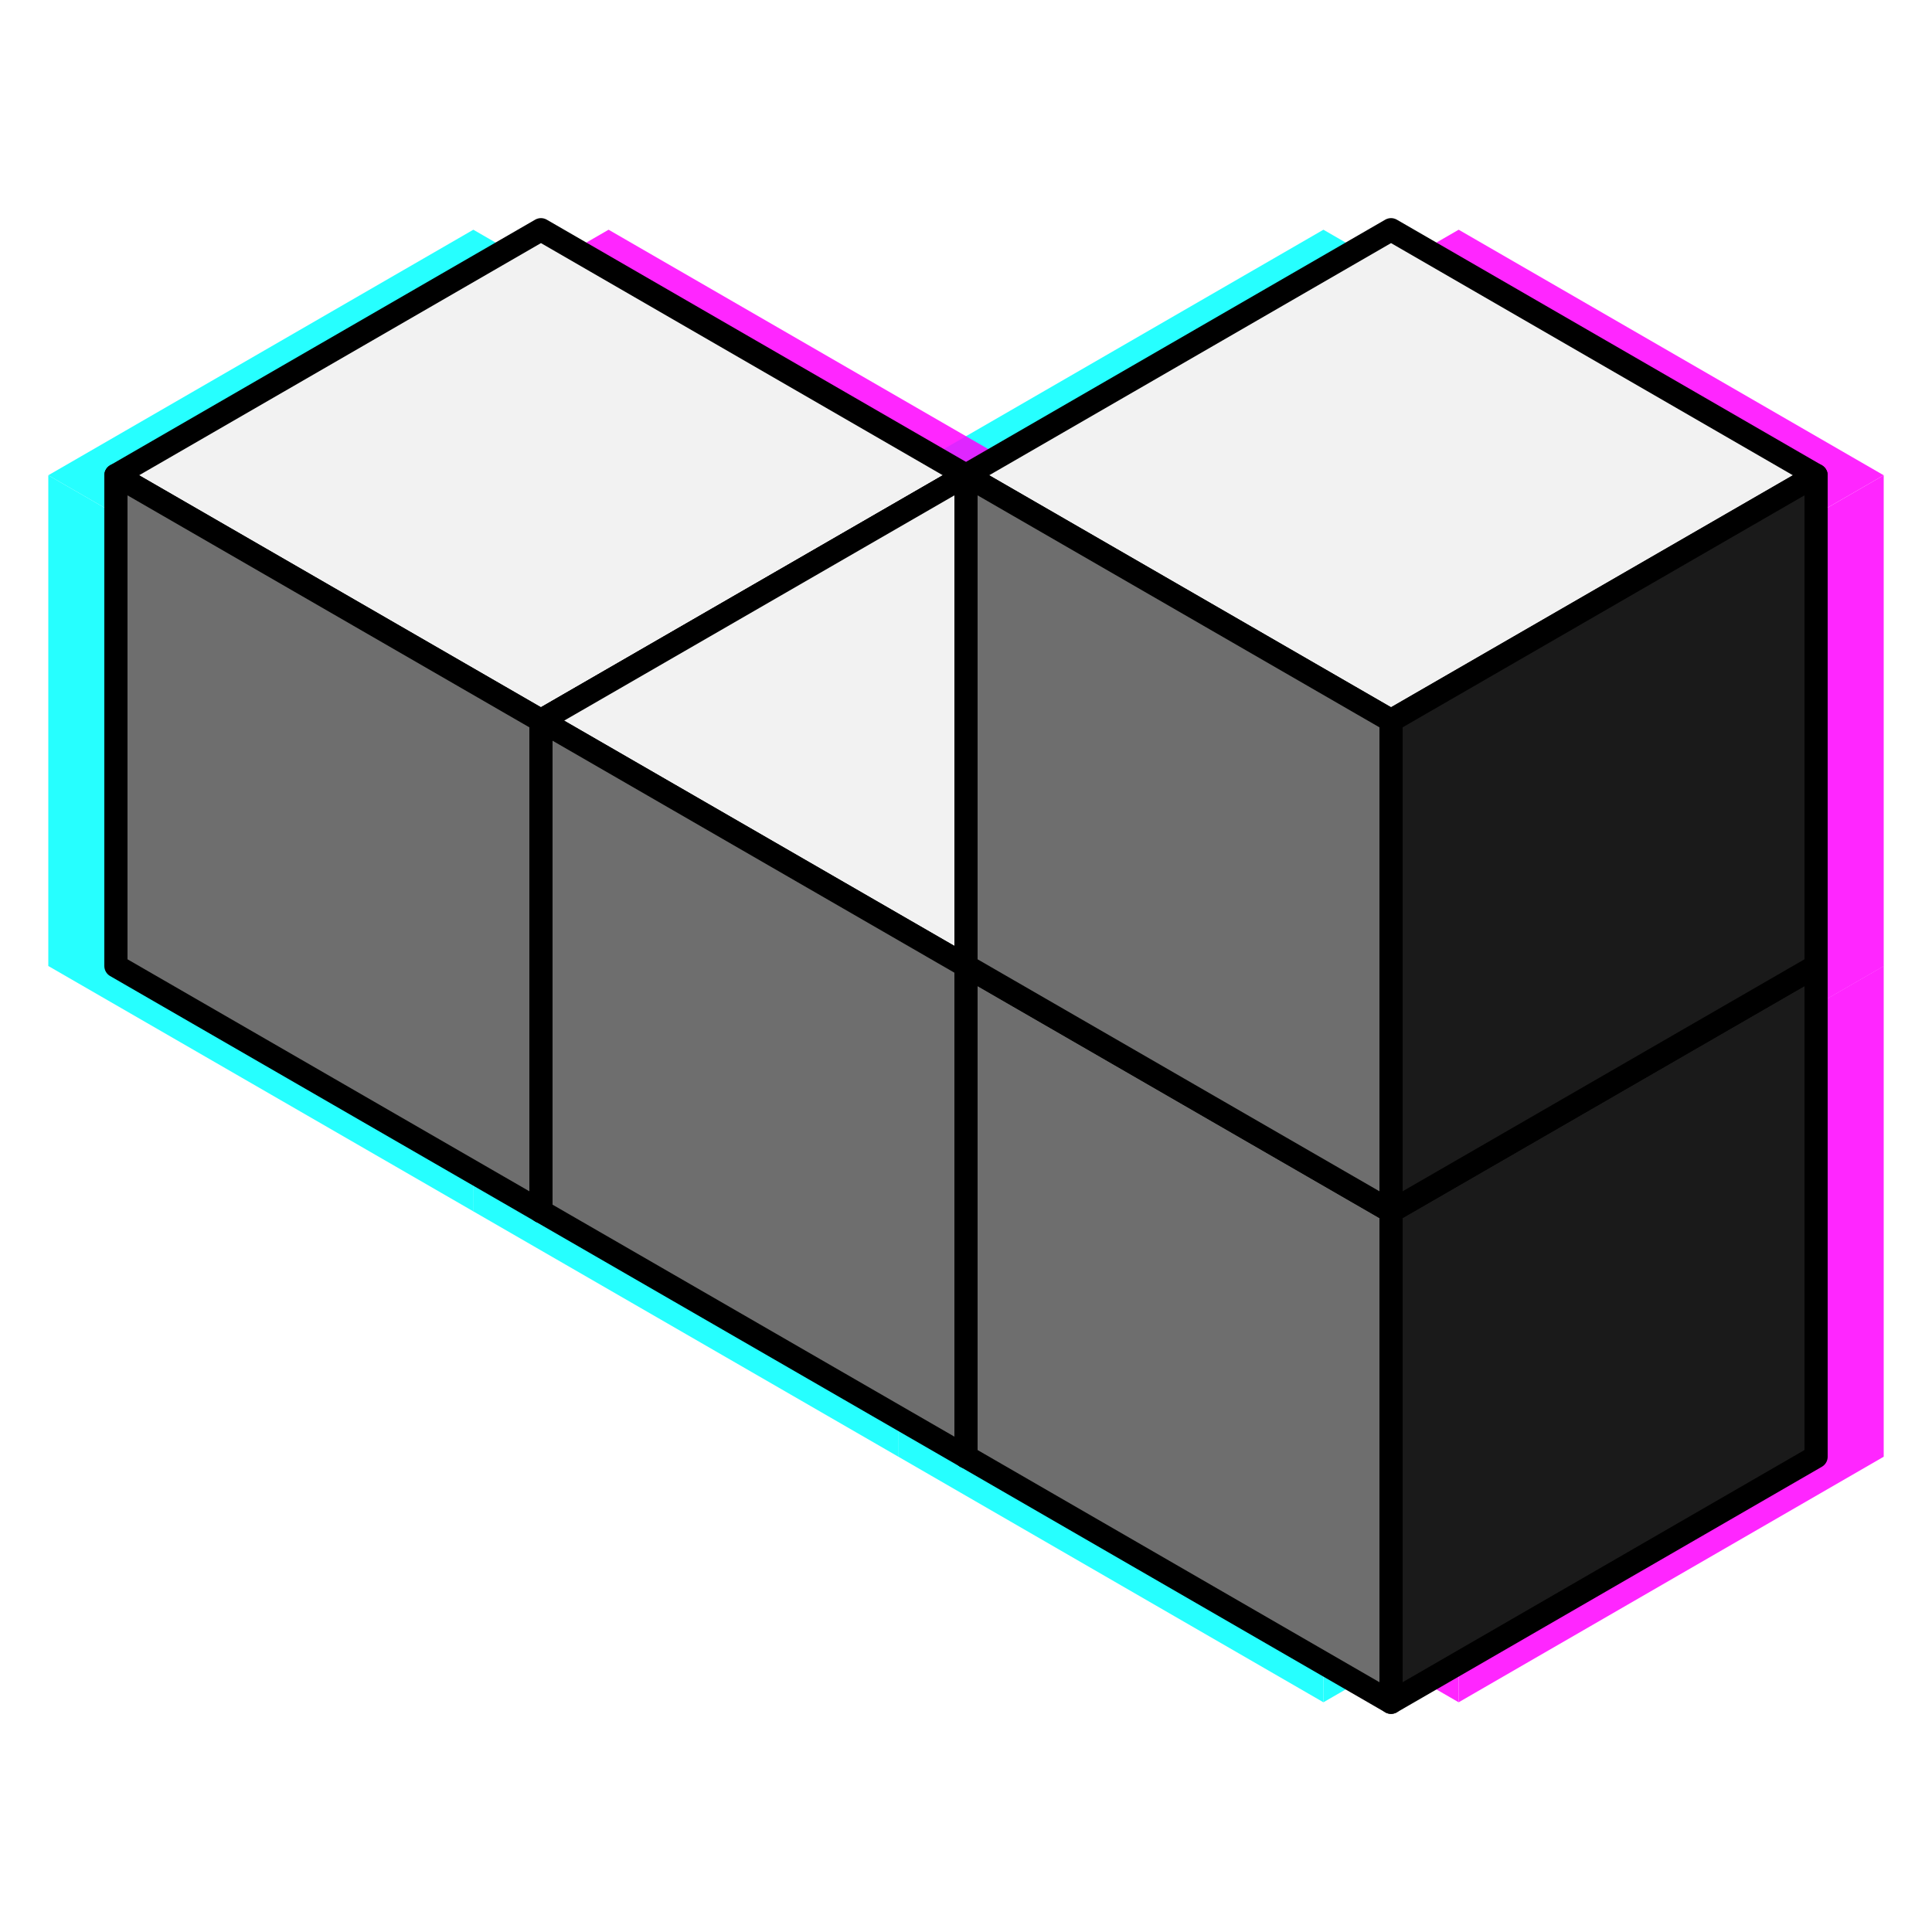
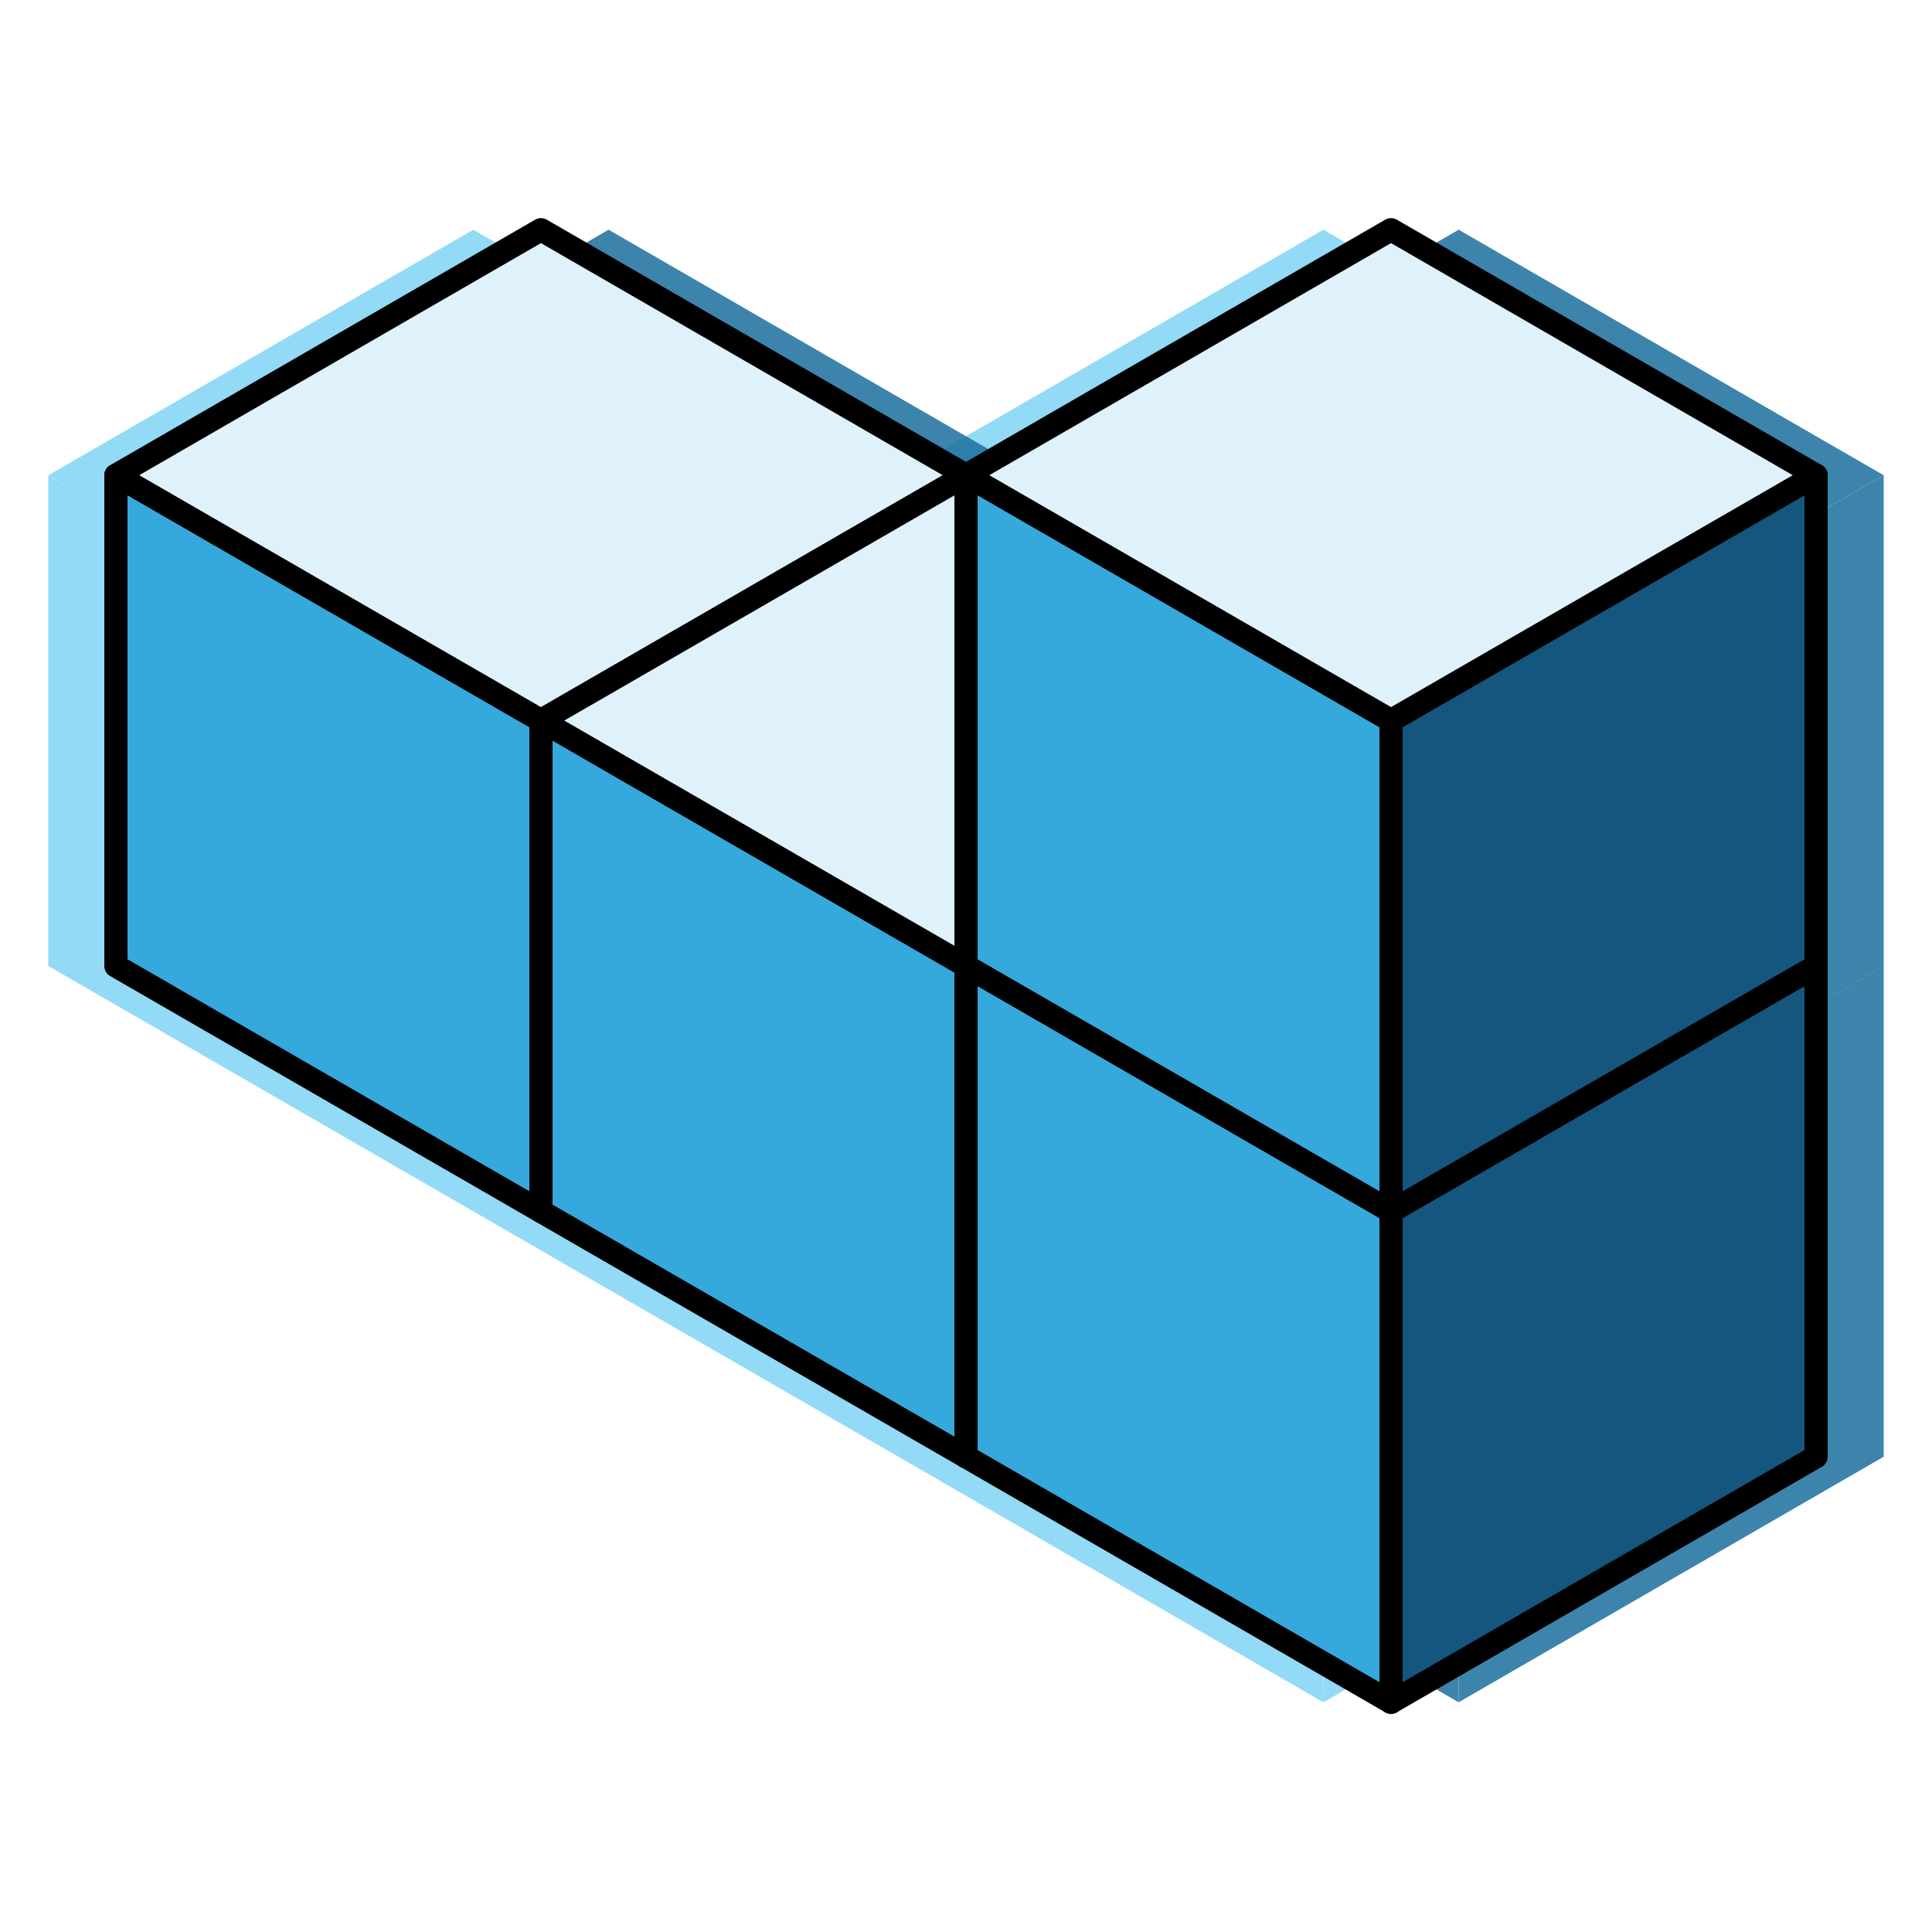
<svg xmlns="http://www.w3.org/2000/svg" viewBox="0 0 100 100">
  <g transform="translate(-3.5,0)" opacity="0.85">
-     <polygon points="28.00,11.89 50.00,24.60 28.00,37.30 6.00,24.60" fill="#0ff" />
-     <polygon points="50.00,50.00 28.00,62.70 28.00,37.30 50.00,24.60" fill="#0ff" />
-     <polygon points="6.00,50.00 28.00,62.70 28.00,37.30 6.00,24.60" fill="#0ff" />
-     <polygon points="50.00,24.60 72.00,37.30 50.00,50.00 28.00,37.30" fill="#0ff" />
-     <polygon points="72.00,62.70 50.00,75.40 50.00,50.00 72.00,37.30" fill="#0ff" />
-     <polygon points="28.00,62.70 50.00,75.40 50.00,50.00 28.00,37.30" fill="#0ff" />
-     <polygon points="72.00,37.30 94.00,50.00 72.00,62.70 50.00,50.00" fill="#0ff" />
-     <polygon points="94.00,75.40 72.00,88.11 72.00,62.70 94.00,50.00" fill="#0ff" />
-     <polygon points="50.00,75.40 72.00,88.11 72.00,62.70 50.00,50.00" fill="#0ff" />
-     <polygon points="72.00,11.89 94.00,24.60 72.00,37.30 50.00,24.60" fill="#0ff" />
-     <polygon points="94.00,50.00 72.00,62.70 72.00,37.30 94.00,24.60" fill="#0ff" />
-     <polygon points="50.00,50.00 72.00,62.70 72.00,37.30 50.00,24.60" fill="#0ff" />
+     <polygon points="28.00,11.89 50.00,24.60 28.00,37.30 6.00,24.60" fill="#7fd4f5" />
+     <polygon points="50.00,50.00 28.00,62.70 28.00,37.30 50.00,24.60" fill="#7fd4f5" />
+     <polygon points="6.00,50.00 28.00,62.70 28.00,37.30 6.00,24.60" fill="#7fd4f5" />
+     <polygon points="50.00,24.60 72.00,37.30 50.00,50.00 28.00,37.30" fill="#7fd4f5" />
+     <polygon points="72.00,62.70 50.00,75.40 50.00,50.00 72.00,37.30" fill="#7fd4f5" />
+     <polygon points="28.00,62.70 50.00,75.40 50.00,50.00 28.00,37.30" fill="#7fd4f5" />
+     <polygon points="72.00,37.30 94.00,50.00 72.00,62.70 50.00,50.00" fill="#7fd4f5" />
+     <polygon points="94.00,75.40 72.00,88.11 72.00,62.70 94.00,50.00" fill="#7fd4f5" />
+     <polygon points="50.00,75.40 72.00,88.11 72.00,62.70 50.00,50.00" fill="#7fd4f5" />
+     <polygon points="72.00,11.89 94.00,24.60 72.00,37.30 50.00,24.60" fill="#7fd4f5" />
+     <polygon points="94.00,50.00 72.00,62.70 72.00,37.30 94.00,24.60" fill="#7fd4f5" />
+     <polygon points="50.00,50.00 72.00,62.70 72.00,37.30 50.00,24.60" fill="#7fd4f5" />
  </g>
  <g transform="translate(3.5,0)" opacity="0.85">
-     <polygon points="28.00,11.89 50.00,24.60 28.00,37.30 6.00,24.60" fill="#f0f" />
-     <polygon points="50.00,50.00 28.00,62.70 28.00,37.30 50.00,24.60" fill="#f0f" />
-     <polygon points="6.00,50.00 28.00,62.70 28.00,37.30 6.00,24.60" fill="#f0f" />
-     <polygon points="50.00,24.60 72.00,37.30 50.00,50.00 28.00,37.30" fill="#f0f" />
-     <polygon points="72.00,62.70 50.00,75.40 50.00,50.00 72.00,37.30" fill="#f0f" />
-     <polygon points="28.00,62.70 50.00,75.40 50.00,50.00 28.00,37.30" fill="#f0f" />
-     <polygon points="72.00,37.30 94.00,50.00 72.00,62.70 50.00,50.00" fill="#f0f" />
-     <polygon points="94.00,75.40 72.00,88.11 72.00,62.70 94.00,50.00" fill="#f0f" />
-     <polygon points="50.00,75.40 72.00,88.11 72.00,62.70 50.00,50.00" fill="#f0f" />
-     <polygon points="72.00,11.89 94.00,24.60 72.00,37.30 50.00,24.60" fill="#f0f" />
-     <polygon points="94.00,50.00 72.00,62.70 72.00,37.30 94.00,24.60" fill="#f0f" />
-     <polygon points="50.00,50.00 72.00,62.70 72.00,37.30 50.00,24.60" fill="#f0f" />
+     <polygon points="28.00,11.89 50.00,24.60 28.00,37.30 6.00,24.60" fill="#1a6e9e" />
+     <polygon points="50.00,50.00 28.00,62.70 28.00,37.30 50.00,24.60" fill="#1a6e9e" />
+     <polygon points="6.00,50.00 28.00,62.70 28.00,37.30 6.00,24.60" fill="#1a6e9e" />
+     <polygon points="50.00,24.60 72.00,37.30 50.00,50.00 28.00,37.30" fill="#1a6e9e" />
+     <polygon points="72.00,62.70 50.00,75.40 50.00,50.00 72.00,37.30" fill="#1a6e9e" />
+     <polygon points="28.00,62.70 50.00,75.40 50.00,50.00 28.00,37.30" fill="#1a6e9e" />
+     <polygon points="72.00,37.30 94.00,50.00 72.00,62.70 50.00,50.00" fill="#1a6e9e" />
+     <polygon points="94.00,75.40 72.00,88.11 72.00,62.70 94.00,50.00" fill="#1a6e9e" />
+     <polygon points="50.00,75.40 72.00,88.11 72.00,62.70 50.00,50.00" fill="#1a6e9e" />
+     <polygon points="72.00,11.89 94.00,24.60 72.00,37.30 50.00,24.60" fill="#1a6e9e" />
+     <polygon points="94.00,50.00 72.00,62.70 72.00,37.30 94.00,24.60" fill="#1a6e9e" />
+     <polygon points="50.00,50.00 72.00,62.70 72.00,37.30 50.00,24.60" fill="#1a6e9e" />
  </g>
  <g stroke="#000" stroke-width="1.2" stroke-linejoin="round">
-     <polygon points="28.00,11.89 50.00,24.60 28.00,37.30 6.00,24.60" fill="#f2f2f2" />
-     <polygon points="50.00,50.00 28.00,62.70 28.00,37.30 50.00,24.60" fill="#1a1a1a" />
-     <polygon points="6.00,50.00 28.00,62.70 28.00,37.30 6.00,24.60" fill="#6e6e6e" />
-     <polygon points="50.00,24.60 72.00,37.30 50.00,50.00 28.00,37.30" fill="#f2f2f2" />
-     <polygon points="72.00,62.70 50.00,75.40 50.00,50.00 72.00,37.30" fill="#1a1a1a" />
-     <polygon points="28.00,62.70 50.00,75.40 50.00,50.00 28.00,37.30" fill="#6e6e6e" />
-     <polygon points="72.00,37.30 94.00,50.00 72.00,62.70 50.00,50.00" fill="#f2f2f2" />
-     <polygon points="94.00,75.40 72.00,88.11 72.00,62.70 94.00,50.00" fill="#1a1a1a" />
-     <polygon points="50.00,75.40 72.00,88.11 72.00,62.70 50.00,50.00" fill="#6e6e6e" />
-     <polygon points="72.00,11.89 94.00,24.60 72.00,37.30 50.00,24.60" fill="#f2f2f2" />
-     <polygon points="94.00,50.00 72.00,62.70 72.00,37.30 94.00,24.60" fill="#1a1a1a" />
-     <polygon points="50.00,50.00 72.00,62.70 72.00,37.30 50.00,24.60" fill="#6e6e6e" />
+     <polygon points="28.00,11.89 50.00,24.60 28.00,37.30 6.00,24.60" fill="#dff2fb" />
+     <polygon points="50.00,50.00 28.00,62.70 28.00,37.30 50.00,24.60" fill="#14567d" />
+     <polygon points="6.00,50.00 28.00,62.70 28.00,37.30 6.00,24.60" fill="#35a8dc" />
+     <polygon points="50.00,24.60 72.00,37.30 50.00,50.00 28.00,37.30" fill="#dff2fb" />
+     <polygon points="72.00,62.70 50.00,75.40 50.00,50.00 72.00,37.30" fill="#14567d" />
+     <polygon points="28.00,62.70 50.00,75.40 50.00,50.00 28.00,37.30" fill="#35a8dc" />
+     <polygon points="72.00,37.30 94.00,50.00 72.00,62.70 50.00,50.00" fill="#dff2fb" />
+     <polygon points="94.00,75.40 72.00,88.11 72.00,62.70 94.00,50.00" fill="#14567d" />
+     <polygon points="50.00,75.40 72.00,88.11 72.00,62.70 50.00,50.00" fill="#35a8dc" />
+     <polygon points="72.00,11.89 94.00,24.60 72.00,37.30 50.00,24.60" fill="#dff2fb" />
+     <polygon points="94.00,50.00 72.00,62.70 72.00,37.30 94.00,24.60" fill="#14567d" />
+     <polygon points="50.00,50.00 72.00,62.70 72.00,37.30 50.00,24.60" fill="#35a8dc" />
  </g>
</svg>
